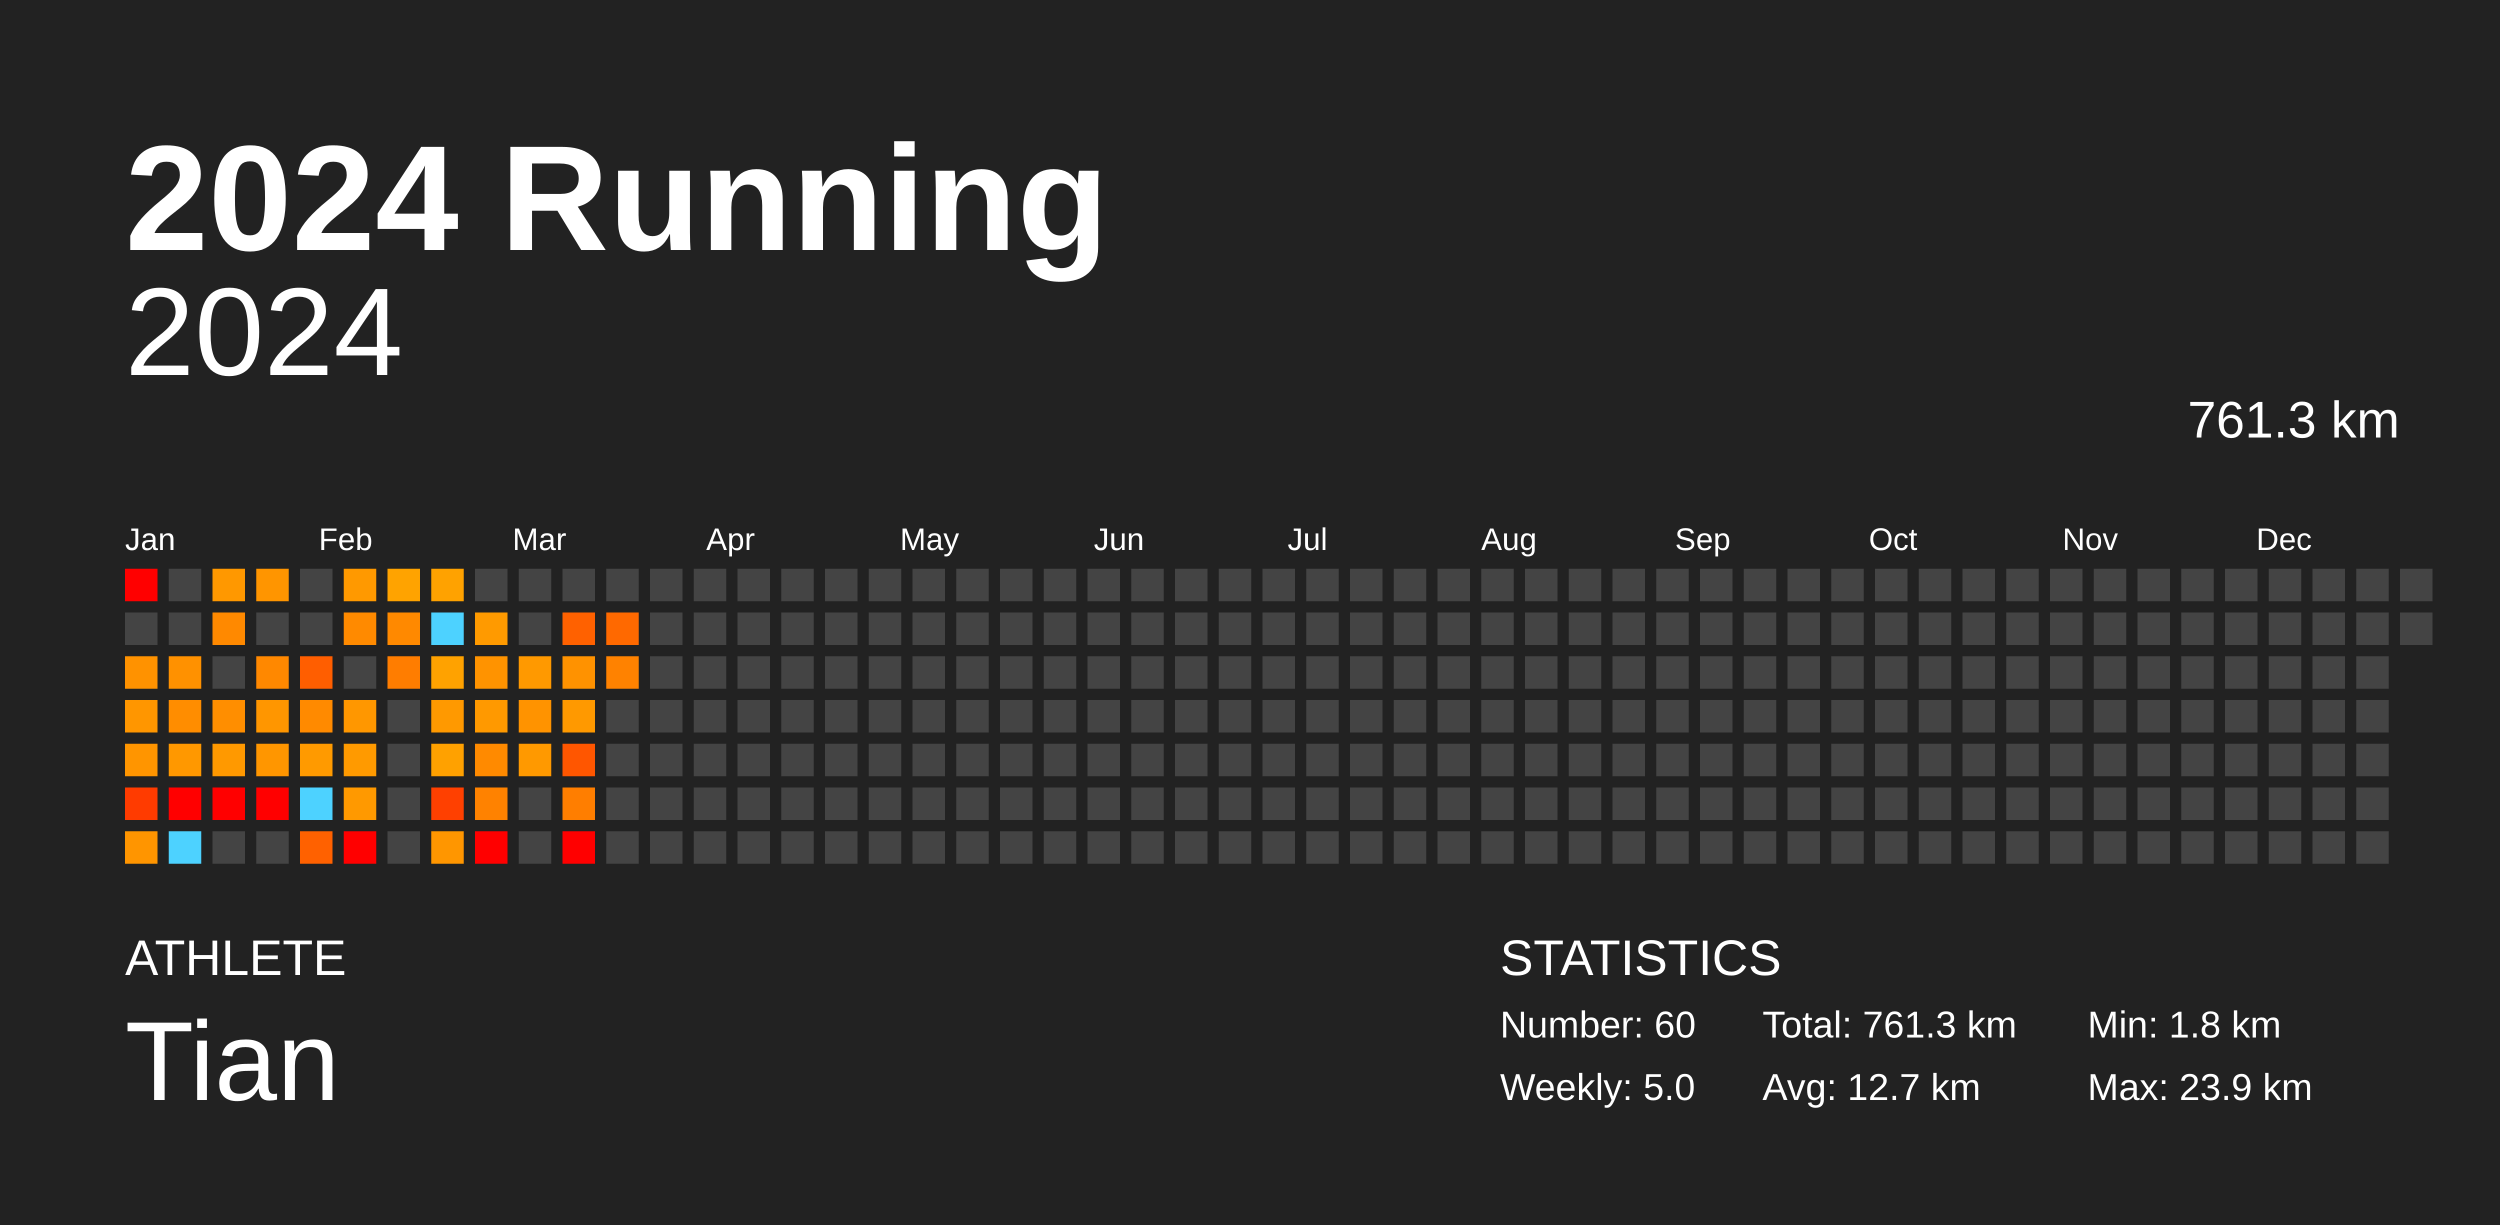
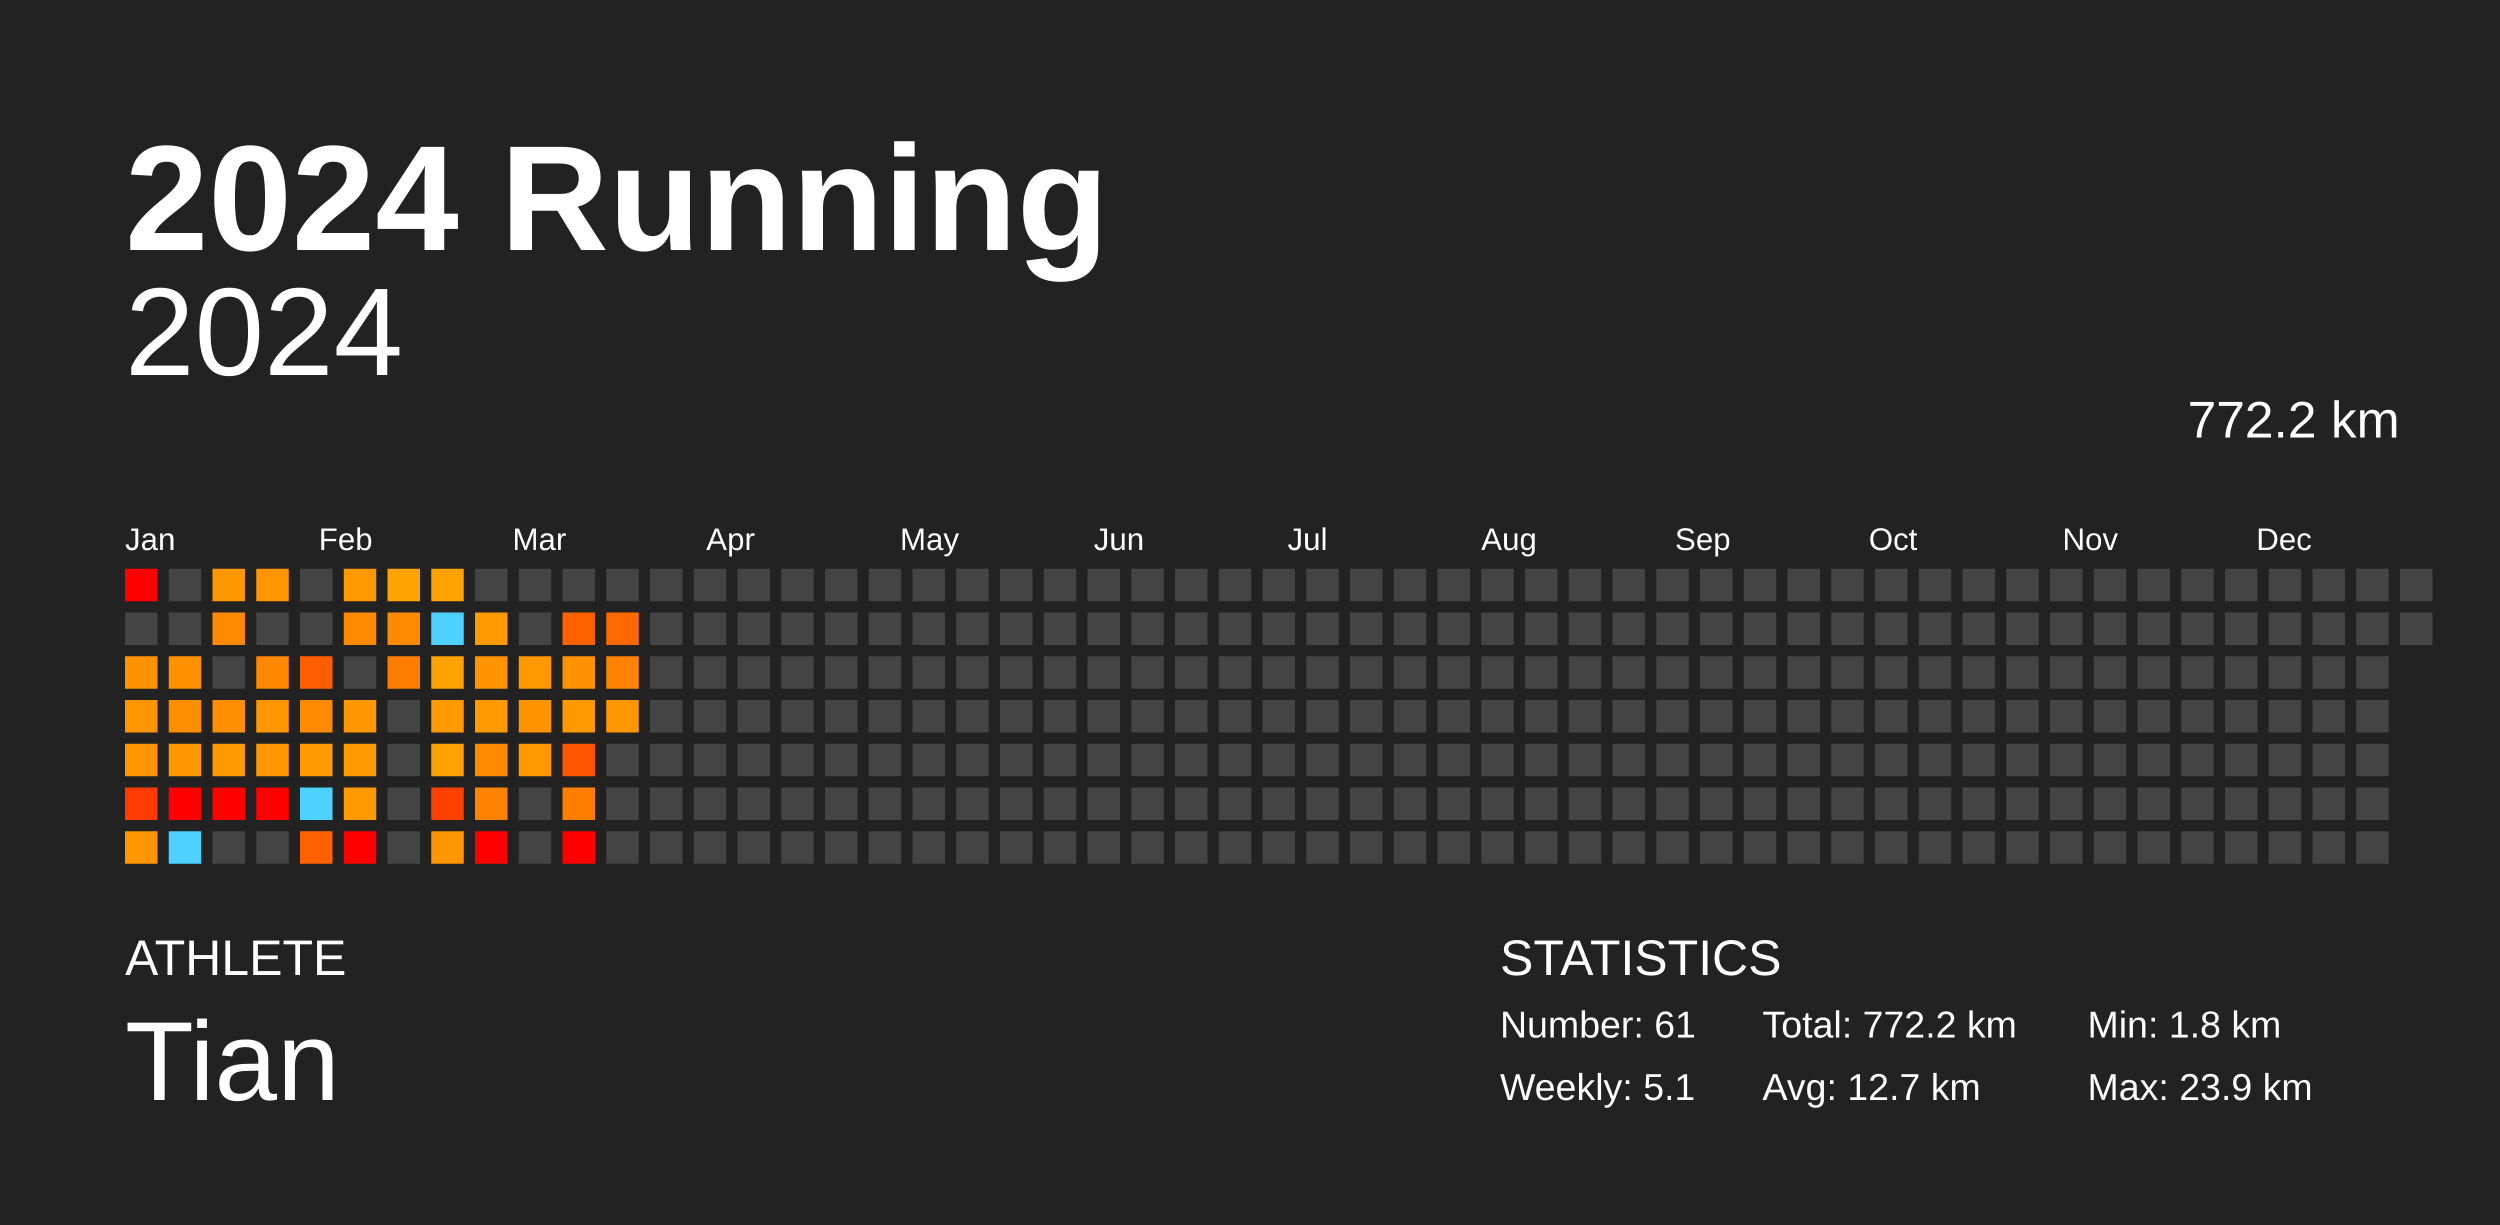
<svg xmlns="http://www.w3.org/2000/svg" baseProfile="full" height="98mm" version="1.1" viewBox="0,0,200,98" width="200mm">
  <defs />
  <rect fill="#222222" height="98" width="200" x="0" y="0" />
  <text fill="#FFFFFF" style="font-size:12px; font-family:Arial; font-weight:bold;" x="10" y="20">2024 Running</text>
  <text fill="#FFFFFF" style="font-size:4px; font-family:Arial" x="10" y="78">ATHLETE</text>
  <text fill="#FFFFFF" style="font-size:9px; font-family:Arial" x="10" y="88">Tian</text>
  <text fill="#FFFFFF" style="font-size:4px; font-family:Arial" x="120" y="78">STATISTICS</text>
-   <text fill="#FFFFFF" style="font-size:3px; font-family:Arial" x="120" y="83">Number: 60</text>
-   <text fill="#FFFFFF" style="font-size:3px; font-family:Arial" x="120" y="88">Weekly: 5.0</text>
-   <text fill="#FFFFFF" style="font-size:3px; font-family:Arial" x="141" y="83">Total: 761.3 km</text>
+   <text fill="#FFFFFF" style="font-size:3px; font-family:Arial" x="120" y="83">Number: 61</text>
+   <text fill="#FFFFFF" style="font-size:3px; font-family:Arial" x="120" y="88">Weekly: 5.1</text>
+   <text fill="#FFFFFF" style="font-size:3px; font-family:Arial" x="141" y="83">Total: 772.2 km</text>
  <text fill="#FFFFFF" style="font-size:3px; font-family:Arial" x="141" y="88">Avg: 12.7 km</text>
  <text fill="#FFFFFF" style="font-size:3px; font-family:Arial" x="167" y="83">Min: 1.8 km</text>
  <text fill="#FFFFFF" style="font-size:3px; font-family:Arial" x="167" y="88">Max: 23.9 km</text>
  <text alignment-baseline="hanging" fill="#FFFFFF" style="font-size:10.0px; font-family:Arial;" x="10" y="30">2024</text>
-   <text alignment-baseline="hanging" fill="#FFFFFF" style="font-size:4.125px; font-family:Arial;" x="175" y="35">761.3 km</text>
+   <text alignment-baseline="hanging" fill="#FFFFFF" style="font-size:4.125px; font-family:Arial;" x="175" y="35">772.2 km</text>
  <text fill="#FFFFFF" style="font-size:2.5px; font-family:Arial" x="10.0" y="44">Jan</text>
  <text fill="#FFFFFF" style="font-size:2.5px; font-family:Arial" x="25.5" y="44">Feb</text>
  <text fill="#FFFFFF" style="font-size:2.5px; font-family:Arial" x="41.0" y="44">Mar</text>
  <text fill="#FFFFFF" style="font-size:2.5px; font-family:Arial" x="56.5" y="44">Apr</text>
  <text fill="#FFFFFF" style="font-size:2.5px; font-family:Arial" x="72.0" y="44">May</text>
  <text fill="#FFFFFF" style="font-size:2.5px; font-family:Arial" x="87.5" y="44">Jun</text>
  <text fill="#FFFFFF" style="font-size:2.5px; font-family:Arial" x="103.0" y="44">Jul</text>
  <text fill="#FFFFFF" style="font-size:2.5px; font-family:Arial" x="118.5" y="44">Aug</text>
  <text fill="#FFFFFF" style="font-size:2.5px; font-family:Arial" x="134.0" y="44">Sep</text>
  <text fill="#FFFFFF" style="font-size:2.5px; font-family:Arial" x="149.5" y="44">Oct</text>
  <text fill="#FFFFFF" style="font-size:2.5px; font-family:Arial" x="165.0" y="44">Nov</text>
  <text fill="#FFFFFF" style="font-size:2.5px; font-family:Arial" x="180.5" y="44">Dec</text>
  <rect fill="red" height="2.6" width="2.6" x="10.0" y="45.5" />
  <rect fill="#444444" height="2.6" width="2.6" x="10.0" y="49.0" />
  <rect fill="#ff9200" height="2.6" width="2.6" x="10.0" y="52.5" />
  <rect fill="#ff9600" height="2.6" width="2.6" x="10.0" y="56.0" />
  <rect fill="#ff9500" height="2.6" width="2.6" x="10.0" y="59.5" />
  <rect fill="#ff3b00" height="2.6" width="2.6" x="10.0" y="63.0" />
  <rect fill="#ff9500" height="2.6" width="2.6" x="10.0" y="66.5" />
  <rect fill="#444444" height="2.6" width="2.6" x="13.5" y="45.5" />
  <rect fill="#444444" height="2.6" width="2.6" x="13.5" y="49.0" />
  <rect fill="#ff9100" height="2.6" width="2.6" x="13.5" y="52.5" />
  <rect fill="#ff8d00" height="2.6" width="2.6" x="13.5" y="56.0" />
  <rect fill="#ff9800" height="2.6" width="2.6" x="13.5" y="59.5" />
  <rect fill="red" height="2.6" width="2.6" x="13.5" y="63.0" />
  <rect fill="#4dd2ff" height="2.6" width="2.6" x="13.5" y="66.5" />
  <rect fill="#ff9800" height="2.6" width="2.6" x="17.0" y="45.5" />
  <rect fill="#ff8900" height="2.6" width="2.6" x="17.0" y="49.0" />
  <rect fill="#444444" height="2.6" width="2.6" x="17.0" y="52.5" />
  <rect fill="#ff8e00" height="2.6" width="2.6" x="17.0" y="56.0" />
  <rect fill="#ff9900" height="2.6" width="2.6" x="17.0" y="59.5" />
  <rect fill="red" height="2.6" width="2.6" x="17.0" y="63.0" />
  <rect fill="#444444" height="2.6" width="2.6" x="17.0" y="66.5" />
  <rect fill="#ff9500" height="2.6" width="2.6" x="20.5" y="45.5" />
  <rect fill="#444444" height="2.6" width="2.6" x="20.5" y="49.0" />
  <rect fill="#ff8800" height="2.6" width="2.6" x="20.5" y="52.5" />
  <rect fill="#ff9600" height="2.6" width="2.6" x="20.5" y="56.0" />
  <rect fill="#ff9600" height="2.6" width="2.6" x="20.5" y="59.5" />
  <rect fill="red" height="2.6" width="2.6" x="20.5" y="63.0" />
  <rect fill="#444444" height="2.6" width="2.6" x="20.5" y="66.5" />
  <rect fill="#444444" height="2.6" width="2.6" x="24.0" y="45.5" />
  <rect fill="#444444" height="2.6" width="2.6" x="24.0" y="49.0" />
  <rect fill="#ff5e00" height="2.6" width="2.6" x="24.0" y="52.5" />
  <rect fill="#ff8a00" height="2.6" width="2.6" x="24.0" y="56.0" />
  <rect fill="#ff9a00" height="2.6" width="2.6" x="24.0" y="59.5" />
  <rect fill="#4dd2ff" height="2.6" width="2.6" x="24.0" y="63.0" />
  <rect fill="#ff6100" height="2.6" width="2.6" x="24.0" y="66.5" />
  <rect fill="#ff9900" height="2.6" width="2.6" x="27.5" y="45.5" />
  <rect fill="#ff8a00" height="2.6" width="2.6" x="27.5" y="49.0" />
  <rect fill="#444444" height="2.6" width="2.6" x="27.5" y="52.5" />
  <rect fill="#ff9700" height="2.6" width="2.6" x="27.5" y="56.0" />
  <rect fill="#ff9a00" height="2.6" width="2.6" x="27.5" y="59.5" />
  <rect fill="#ff9900" height="2.6" width="2.6" x="27.5" y="63.0" />
  <rect fill="red" height="2.6" width="2.6" x="27.5" y="66.5" />
  <rect fill="#ffa300" height="2.6" width="2.6" x="31.0" y="45.5" />
  <rect fill="#ff8900" height="2.6" width="2.6" x="31.0" y="49.0" />
  <rect fill="#ff7d00" height="2.6" width="2.6" x="31.0" y="52.5" />
  <rect fill="#444444" height="2.6" width="2.6" x="31.0" y="56.0" />
  <rect fill="#444444" height="2.6" width="2.6" x="31.0" y="59.5" />
  <rect fill="#444444" height="2.6" width="2.6" x="31.0" y="63.0" />
  <rect fill="#444444" height="2.6" width="2.6" x="31.0" y="66.5" />
  <rect fill="#ffa200" height="2.6" width="2.6" x="34.5" y="45.5" />
  <rect fill="#4dd2ff" height="2.6" width="2.6" x="34.5" y="49.0" />
  <rect fill="#ffa200" height="2.6" width="2.6" x="34.5" y="52.5" />
  <rect fill="#ff9900" height="2.6" width="2.6" x="34.5" y="56.0" />
  <rect fill="#ffa100" height="2.6" width="2.6" x="34.5" y="59.5" />
  <rect fill="#ff4000" height="2.6" width="2.6" x="34.5" y="63.0" />
  <rect fill="#ff9600" height="2.6" width="2.6" x="34.5" y="66.5" />
  <rect fill="#444444" height="2.6" width="2.6" x="38.0" y="45.5" />
  <rect fill="#ff9a00" height="2.6" width="2.6" x="38.0" y="49.0" />
  <rect fill="#ff9300" height="2.6" width="2.6" x="38.0" y="52.5" />
  <rect fill="#ff9900" height="2.6" width="2.6" x="38.0" y="56.0" />
  <rect fill="#ff8a00" height="2.6" width="2.6" x="38.0" y="59.5" />
  <rect fill="#ff8200" height="2.6" width="2.6" x="38.0" y="63.0" />
  <rect fill="red" height="2.6" width="2.6" x="38.0" y="66.5" />
  <rect fill="#444444" height="2.6" width="2.6" x="41.5" y="45.5" />
  <rect fill="#444444" height="2.6" width="2.6" x="41.5" y="49.0" />
  <rect fill="#ff9900" height="2.6" width="2.6" x="41.5" y="52.5" />
  <rect fill="#ff9300" height="2.6" width="2.6" x="41.5" y="56.0" />
  <rect fill="#ff9900" height="2.6" width="2.6" x="41.5" y="59.5" />
  <rect fill="#444444" height="2.6" width="2.6" x="41.5" y="63.0" />
  <rect fill="#444444" height="2.6" width="2.6" x="41.5" y="66.5" />
  <rect fill="#444444" height="2.6" width="2.6" x="45.0" y="45.5" />
  <rect fill="#ff6100" height="2.6" width="2.6" x="45.0" y="49.0" />
  <rect fill="#ff9200" height="2.6" width="2.6" x="45.0" y="52.5" />
  <rect fill="#ff9900" height="2.6" width="2.6" x="45.0" y="56.0" />
  <rect fill="#ff5600" height="2.6" width="2.6" x="45.0" y="59.5" />
  <rect fill="#ff7e00" height="2.6" width="2.6" x="45.0" y="63.0" />
  <rect fill="red" height="2.6" width="2.6" x="45.0" y="66.5" />
  <rect fill="#444444" height="2.6" width="2.6" x="48.5" y="45.5" />
  <rect fill="#ff6900" height="2.6" width="2.6" x="48.5" y="49.0" />
  <rect fill="#ff8200" height="2.6" width="2.6" x="48.5" y="52.5" />
-   <rect fill="#444444" height="2.6" width="2.6" x="48.5" y="56.0" />
+   <rect fill="#ff9800" height="2.6" width="2.6" x="48.5" y="56.0" />
  <rect fill="#444444" height="2.6" width="2.6" x="48.5" y="59.5" />
  <rect fill="#444444" height="2.6" width="2.6" x="48.5" y="63.0" />
  <rect fill="#444444" height="2.6" width="2.6" x="48.5" y="66.5" />
  <rect fill="#444444" height="2.6" width="2.6" x="52.0" y="45.5" />
  <rect fill="#444444" height="2.6" width="2.6" x="52.0" y="49.0" />
  <rect fill="#444444" height="2.6" width="2.6" x="52.0" y="52.5" />
  <rect fill="#444444" height="2.6" width="2.6" x="52.0" y="56.0" />
  <rect fill="#444444" height="2.6" width="2.6" x="52.0" y="59.5" />
  <rect fill="#444444" height="2.6" width="2.6" x="52.0" y="63.0" />
  <rect fill="#444444" height="2.6" width="2.6" x="52.0" y="66.5" />
  <rect fill="#444444" height="2.6" width="2.6" x="55.5" y="45.5" />
  <rect fill="#444444" height="2.6" width="2.6" x="55.5" y="49.0" />
  <rect fill="#444444" height="2.6" width="2.6" x="55.5" y="52.5" />
  <rect fill="#444444" height="2.6" width="2.6" x="55.5" y="56.0" />
  <rect fill="#444444" height="2.6" width="2.6" x="55.5" y="59.5" />
  <rect fill="#444444" height="2.6" width="2.6" x="55.5" y="63.0" />
  <rect fill="#444444" height="2.6" width="2.6" x="55.5" y="66.5" />
  <rect fill="#444444" height="2.6" width="2.6" x="59.0" y="45.5" />
  <rect fill="#444444" height="2.6" width="2.6" x="59.0" y="49.0" />
  <rect fill="#444444" height="2.6" width="2.6" x="59.0" y="52.5" />
  <rect fill="#444444" height="2.6" width="2.6" x="59.0" y="56.0" />
  <rect fill="#444444" height="2.6" width="2.6" x="59.0" y="59.5" />
  <rect fill="#444444" height="2.6" width="2.6" x="59.0" y="63.0" />
  <rect fill="#444444" height="2.6" width="2.6" x="59.0" y="66.5" />
  <rect fill="#444444" height="2.6" width="2.6" x="62.5" y="45.5" />
  <rect fill="#444444" height="2.6" width="2.6" x="62.5" y="49.0" />
  <rect fill="#444444" height="2.6" width="2.6" x="62.5" y="52.5" />
  <rect fill="#444444" height="2.6" width="2.6" x="62.5" y="56.0" />
  <rect fill="#444444" height="2.6" width="2.6" x="62.5" y="59.5" />
  <rect fill="#444444" height="2.6" width="2.6" x="62.5" y="63.0" />
  <rect fill="#444444" height="2.6" width="2.6" x="62.5" y="66.5" />
  <rect fill="#444444" height="2.6" width="2.6" x="66.0" y="45.5" />
  <rect fill="#444444" height="2.6" width="2.6" x="66.0" y="49.0" />
  <rect fill="#444444" height="2.6" width="2.6" x="66.0" y="52.5" />
  <rect fill="#444444" height="2.6" width="2.6" x="66.0" y="56.0" />
  <rect fill="#444444" height="2.6" width="2.6" x="66.0" y="59.5" />
  <rect fill="#444444" height="2.6" width="2.6" x="66.0" y="63.0" />
  <rect fill="#444444" height="2.6" width="2.6" x="66.0" y="66.5" />
  <rect fill="#444444" height="2.6" width="2.6" x="69.5" y="45.5" />
  <rect fill="#444444" height="2.6" width="2.6" x="69.5" y="49.0" />
  <rect fill="#444444" height="2.6" width="2.6" x="69.5" y="52.5" />
  <rect fill="#444444" height="2.6" width="2.6" x="69.5" y="56.0" />
  <rect fill="#444444" height="2.6" width="2.6" x="69.5" y="59.5" />
  <rect fill="#444444" height="2.6" width="2.6" x="69.5" y="63.0" />
  <rect fill="#444444" height="2.6" width="2.6" x="69.5" y="66.5" />
  <rect fill="#444444" height="2.6" width="2.6" x="73.0" y="45.5" />
  <rect fill="#444444" height="2.6" width="2.6" x="73.0" y="49.0" />
  <rect fill="#444444" height="2.6" width="2.6" x="73.0" y="52.5" />
  <rect fill="#444444" height="2.6" width="2.6" x="73.0" y="56.0" />
  <rect fill="#444444" height="2.6" width="2.6" x="73.0" y="59.5" />
  <rect fill="#444444" height="2.6" width="2.6" x="73.0" y="63.0" />
  <rect fill="#444444" height="2.6" width="2.6" x="73.0" y="66.5" />
  <rect fill="#444444" height="2.6" width="2.6" x="76.5" y="45.5" />
  <rect fill="#444444" height="2.6" width="2.6" x="76.5" y="49.0" />
  <rect fill="#444444" height="2.6" width="2.6" x="76.5" y="52.5" />
  <rect fill="#444444" height="2.6" width="2.6" x="76.5" y="56.0" />
  <rect fill="#444444" height="2.6" width="2.6" x="76.5" y="59.5" />
  <rect fill="#444444" height="2.6" width="2.6" x="76.5" y="63.0" />
  <rect fill="#444444" height="2.6" width="2.6" x="76.5" y="66.5" />
  <rect fill="#444444" height="2.6" width="2.6" x="80.0" y="45.5" />
  <rect fill="#444444" height="2.6" width="2.6" x="80.0" y="49.0" />
  <rect fill="#444444" height="2.6" width="2.6" x="80.0" y="52.5" />
  <rect fill="#444444" height="2.6" width="2.6" x="80.0" y="56.0" />
  <rect fill="#444444" height="2.6" width="2.6" x="80.0" y="59.5" />
  <rect fill="#444444" height="2.6" width="2.6" x="80.0" y="63.0" />
  <rect fill="#444444" height="2.6" width="2.6" x="80.0" y="66.5" />
  <rect fill="#444444" height="2.6" width="2.6" x="83.5" y="45.5" />
  <rect fill="#444444" height="2.6" width="2.6" x="83.5" y="49.0" />
  <rect fill="#444444" height="2.6" width="2.6" x="83.5" y="52.5" />
  <rect fill="#444444" height="2.6" width="2.6" x="83.5" y="56.0" />
  <rect fill="#444444" height="2.6" width="2.6" x="83.5" y="59.5" />
  <rect fill="#444444" height="2.6" width="2.6" x="83.5" y="63.0" />
  <rect fill="#444444" height="2.6" width="2.6" x="83.5" y="66.5" />
  <rect fill="#444444" height="2.6" width="2.6" x="87.0" y="45.5" />
  <rect fill="#444444" height="2.6" width="2.6" x="87.0" y="49.0" />
  <rect fill="#444444" height="2.6" width="2.6" x="87.0" y="52.5" />
  <rect fill="#444444" height="2.6" width="2.6" x="87.0" y="56.0" />
  <rect fill="#444444" height="2.6" width="2.6" x="87.0" y="59.5" />
  <rect fill="#444444" height="2.6" width="2.6" x="87.0" y="63.0" />
  <rect fill="#444444" height="2.6" width="2.6" x="87.0" y="66.5" />
  <rect fill="#444444" height="2.6" width="2.6" x="90.5" y="45.5" />
  <rect fill="#444444" height="2.6" width="2.6" x="90.5" y="49.0" />
  <rect fill="#444444" height="2.6" width="2.6" x="90.5" y="52.5" />
  <rect fill="#444444" height="2.6" width="2.6" x="90.5" y="56.0" />
  <rect fill="#444444" height="2.6" width="2.6" x="90.5" y="59.5" />
  <rect fill="#444444" height="2.6" width="2.6" x="90.5" y="63.0" />
  <rect fill="#444444" height="2.6" width="2.6" x="90.5" y="66.5" />
  <rect fill="#444444" height="2.6" width="2.6" x="94.0" y="45.5" />
  <rect fill="#444444" height="2.6" width="2.6" x="94.0" y="49.0" />
  <rect fill="#444444" height="2.6" width="2.6" x="94.0" y="52.5" />
  <rect fill="#444444" height="2.6" width="2.6" x="94.0" y="56.0" />
  <rect fill="#444444" height="2.6" width="2.6" x="94.0" y="59.5" />
  <rect fill="#444444" height="2.6" width="2.6" x="94.0" y="63.0" />
  <rect fill="#444444" height="2.6" width="2.6" x="94.0" y="66.5" />
  <rect fill="#444444" height="2.6" width="2.6" x="97.5" y="45.5" />
  <rect fill="#444444" height="2.6" width="2.6" x="97.5" y="49.0" />
  <rect fill="#444444" height="2.6" width="2.6" x="97.5" y="52.5" />
  <rect fill="#444444" height="2.6" width="2.6" x="97.5" y="56.0" />
  <rect fill="#444444" height="2.6" width="2.6" x="97.5" y="59.5" />
  <rect fill="#444444" height="2.6" width="2.6" x="97.5" y="63.0" />
  <rect fill="#444444" height="2.6" width="2.6" x="97.5" y="66.5" />
  <rect fill="#444444" height="2.6" width="2.6" x="101.0" y="45.5" />
  <rect fill="#444444" height="2.6" width="2.6" x="101.0" y="49.0" />
  <rect fill="#444444" height="2.6" width="2.6" x="101.0" y="52.5" />
  <rect fill="#444444" height="2.6" width="2.6" x="101.0" y="56.0" />
  <rect fill="#444444" height="2.6" width="2.6" x="101.0" y="59.5" />
  <rect fill="#444444" height="2.6" width="2.6" x="101.0" y="63.0" />
  <rect fill="#444444" height="2.6" width="2.6" x="101.0" y="66.5" />
  <rect fill="#444444" height="2.6" width="2.6" x="104.5" y="45.5" />
  <rect fill="#444444" height="2.6" width="2.6" x="104.5" y="49.0" />
  <rect fill="#444444" height="2.6" width="2.6" x="104.5" y="52.5" />
  <rect fill="#444444" height="2.6" width="2.6" x="104.5" y="56.0" />
  <rect fill="#444444" height="2.6" width="2.6" x="104.5" y="59.5" />
  <rect fill="#444444" height="2.6" width="2.6" x="104.5" y="63.0" />
  <rect fill="#444444" height="2.6" width="2.6" x="104.5" y="66.5" />
  <rect fill="#444444" height="2.6" width="2.6" x="108.0" y="45.5" />
  <rect fill="#444444" height="2.6" width="2.6" x="108.0" y="49.0" />
  <rect fill="#444444" height="2.6" width="2.6" x="108.0" y="52.5" />
  <rect fill="#444444" height="2.6" width="2.6" x="108.0" y="56.0" />
  <rect fill="#444444" height="2.6" width="2.6" x="108.0" y="59.5" />
  <rect fill="#444444" height="2.6" width="2.6" x="108.0" y="63.0" />
  <rect fill="#444444" height="2.6" width="2.6" x="108.0" y="66.5" />
  <rect fill="#444444" height="2.6" width="2.6" x="111.5" y="45.5" />
  <rect fill="#444444" height="2.6" width="2.6" x="111.5" y="49.0" />
  <rect fill="#444444" height="2.6" width="2.6" x="111.5" y="52.5" />
  <rect fill="#444444" height="2.6" width="2.6" x="111.5" y="56.0" />
  <rect fill="#444444" height="2.6" width="2.6" x="111.5" y="59.5" />
  <rect fill="#444444" height="2.6" width="2.6" x="111.5" y="63.0" />
  <rect fill="#444444" height="2.6" width="2.6" x="111.5" y="66.5" />
  <rect fill="#444444" height="2.6" width="2.6" x="115.0" y="45.5" />
  <rect fill="#444444" height="2.6" width="2.6" x="115.0" y="49.0" />
  <rect fill="#444444" height="2.6" width="2.6" x="115.0" y="52.5" />
  <rect fill="#444444" height="2.6" width="2.6" x="115.0" y="56.0" />
  <rect fill="#444444" height="2.6" width="2.6" x="115.0" y="59.5" />
  <rect fill="#444444" height="2.6" width="2.6" x="115.0" y="63.0" />
  <rect fill="#444444" height="2.6" width="2.6" x="115.0" y="66.5" />
  <rect fill="#444444" height="2.6" width="2.6" x="118.5" y="45.5" />
  <rect fill="#444444" height="2.6" width="2.6" x="118.5" y="49.0" />
  <rect fill="#444444" height="2.6" width="2.6" x="118.5" y="52.5" />
  <rect fill="#444444" height="2.6" width="2.6" x="118.5" y="56.0" />
  <rect fill="#444444" height="2.6" width="2.6" x="118.5" y="59.5" />
  <rect fill="#444444" height="2.6" width="2.6" x="118.5" y="63.0" />
  <rect fill="#444444" height="2.6" width="2.6" x="118.5" y="66.5" />
  <rect fill="#444444" height="2.6" width="2.6" x="122.0" y="45.5" />
  <rect fill="#444444" height="2.6" width="2.6" x="122.0" y="49.0" />
  <rect fill="#444444" height="2.6" width="2.6" x="122.0" y="52.5" />
  <rect fill="#444444" height="2.6" width="2.6" x="122.0" y="56.0" />
  <rect fill="#444444" height="2.6" width="2.6" x="122.0" y="59.5" />
  <rect fill="#444444" height="2.6" width="2.6" x="122.0" y="63.0" />
  <rect fill="#444444" height="2.6" width="2.6" x="122.0" y="66.5" />
  <rect fill="#444444" height="2.6" width="2.6" x="125.5" y="45.5" />
  <rect fill="#444444" height="2.6" width="2.6" x="125.5" y="49.0" />
  <rect fill="#444444" height="2.6" width="2.6" x="125.5" y="52.5" />
  <rect fill="#444444" height="2.6" width="2.6" x="125.5" y="56.0" />
  <rect fill="#444444" height="2.6" width="2.6" x="125.5" y="59.5" />
  <rect fill="#444444" height="2.6" width="2.6" x="125.5" y="63.0" />
  <rect fill="#444444" height="2.6" width="2.6" x="125.5" y="66.5" />
  <rect fill="#444444" height="2.6" width="2.6" x="129.0" y="45.5" />
  <rect fill="#444444" height="2.6" width="2.6" x="129.0" y="49.0" />
  <rect fill="#444444" height="2.6" width="2.6" x="129.0" y="52.5" />
  <rect fill="#444444" height="2.6" width="2.6" x="129.0" y="56.0" />
  <rect fill="#444444" height="2.6" width="2.6" x="129.0" y="59.5" />
  <rect fill="#444444" height="2.6" width="2.6" x="129.0" y="63.0" />
  <rect fill="#444444" height="2.6" width="2.6" x="129.0" y="66.5" />
  <rect fill="#444444" height="2.6" width="2.6" x="132.5" y="45.5" />
  <rect fill="#444444" height="2.6" width="2.6" x="132.5" y="49.0" />
  <rect fill="#444444" height="2.6" width="2.6" x="132.5" y="52.5" />
  <rect fill="#444444" height="2.6" width="2.6" x="132.5" y="56.0" />
  <rect fill="#444444" height="2.6" width="2.6" x="132.5" y="59.5" />
  <rect fill="#444444" height="2.6" width="2.6" x="132.5" y="63.0" />
  <rect fill="#444444" height="2.6" width="2.6" x="132.5" y="66.5" />
  <rect fill="#444444" height="2.6" width="2.6" x="136.0" y="45.5" />
  <rect fill="#444444" height="2.6" width="2.6" x="136.0" y="49.0" />
  <rect fill="#444444" height="2.6" width="2.6" x="136.0" y="52.5" />
  <rect fill="#444444" height="2.6" width="2.6" x="136.0" y="56.0" />
  <rect fill="#444444" height="2.6" width="2.6" x="136.0" y="59.5" />
  <rect fill="#444444" height="2.6" width="2.6" x="136.0" y="63.0" />
  <rect fill="#444444" height="2.6" width="2.6" x="136.0" y="66.5" />
  <rect fill="#444444" height="2.6" width="2.6" x="139.5" y="45.5" />
  <rect fill="#444444" height="2.6" width="2.6" x="139.5" y="49.0" />
  <rect fill="#444444" height="2.6" width="2.6" x="139.5" y="52.5" />
  <rect fill="#444444" height="2.6" width="2.6" x="139.5" y="56.0" />
  <rect fill="#444444" height="2.6" width="2.6" x="139.5" y="59.5" />
  <rect fill="#444444" height="2.6" width="2.6" x="139.5" y="63.0" />
  <rect fill="#444444" height="2.6" width="2.6" x="139.5" y="66.5" />
  <rect fill="#444444" height="2.6" width="2.6" x="143.0" y="45.5" />
  <rect fill="#444444" height="2.6" width="2.6" x="143.0" y="49.0" />
  <rect fill="#444444" height="2.6" width="2.6" x="143.0" y="52.5" />
  <rect fill="#444444" height="2.6" width="2.6" x="143.0" y="56.0" />
  <rect fill="#444444" height="2.6" width="2.6" x="143.0" y="59.5" />
  <rect fill="#444444" height="2.6" width="2.6" x="143.0" y="63.0" />
  <rect fill="#444444" height="2.6" width="2.6" x="143.0" y="66.5" />
  <rect fill="#444444" height="2.6" width="2.6" x="146.5" y="45.5" />
  <rect fill="#444444" height="2.6" width="2.6" x="146.5" y="49.0" />
  <rect fill="#444444" height="2.6" width="2.6" x="146.5" y="52.5" />
  <rect fill="#444444" height="2.6" width="2.6" x="146.5" y="56.0" />
  <rect fill="#444444" height="2.6" width="2.6" x="146.5" y="59.5" />
  <rect fill="#444444" height="2.6" width="2.6" x="146.5" y="63.0" />
  <rect fill="#444444" height="2.6" width="2.6" x="146.5" y="66.5" />
  <rect fill="#444444" height="2.6" width="2.6" x="150.0" y="45.5" />
  <rect fill="#444444" height="2.6" width="2.6" x="150.0" y="49.0" />
  <rect fill="#444444" height="2.6" width="2.6" x="150.0" y="52.5" />
  <rect fill="#444444" height="2.6" width="2.6" x="150.0" y="56.0" />
  <rect fill="#444444" height="2.6" width="2.6" x="150.0" y="59.5" />
  <rect fill="#444444" height="2.6" width="2.6" x="150.0" y="63.0" />
  <rect fill="#444444" height="2.6" width="2.6" x="150.0" y="66.5" />
  <rect fill="#444444" height="2.6" width="2.6" x="153.5" y="45.5" />
  <rect fill="#444444" height="2.6" width="2.6" x="153.5" y="49.0" />
  <rect fill="#444444" height="2.6" width="2.6" x="153.5" y="52.5" />
  <rect fill="#444444" height="2.6" width="2.6" x="153.5" y="56.0" />
  <rect fill="#444444" height="2.6" width="2.6" x="153.5" y="59.5" />
  <rect fill="#444444" height="2.6" width="2.6" x="153.5" y="63.0" />
  <rect fill="#444444" height="2.6" width="2.6" x="153.5" y="66.5" />
  <rect fill="#444444" height="2.6" width="2.6" x="157.0" y="45.5" />
  <rect fill="#444444" height="2.6" width="2.6" x="157.0" y="49.0" />
  <rect fill="#444444" height="2.6" width="2.6" x="157.0" y="52.5" />
  <rect fill="#444444" height="2.6" width="2.6" x="157.0" y="56.0" />
  <rect fill="#444444" height="2.6" width="2.6" x="157.0" y="59.5" />
  <rect fill="#444444" height="2.6" width="2.6" x="157.0" y="63.0" />
  <rect fill="#444444" height="2.6" width="2.6" x="157.0" y="66.5" />
  <rect fill="#444444" height="2.6" width="2.6" x="160.5" y="45.5" />
  <rect fill="#444444" height="2.6" width="2.6" x="160.5" y="49.0" />
  <rect fill="#444444" height="2.6" width="2.6" x="160.5" y="52.5" />
  <rect fill="#444444" height="2.6" width="2.6" x="160.5" y="56.0" />
  <rect fill="#444444" height="2.6" width="2.6" x="160.5" y="59.5" />
  <rect fill="#444444" height="2.6" width="2.6" x="160.5" y="63.0" />
  <rect fill="#444444" height="2.6" width="2.6" x="160.5" y="66.5" />
  <rect fill="#444444" height="2.6" width="2.6" x="164.0" y="45.5" />
  <rect fill="#444444" height="2.6" width="2.6" x="164.0" y="49.0" />
  <rect fill="#444444" height="2.6" width="2.6" x="164.0" y="52.5" />
  <rect fill="#444444" height="2.6" width="2.6" x="164.0" y="56.0" />
  <rect fill="#444444" height="2.6" width="2.6" x="164.0" y="59.5" />
  <rect fill="#444444" height="2.6" width="2.6" x="164.0" y="63.0" />
  <rect fill="#444444" height="2.6" width="2.6" x="164.0" y="66.5" />
  <rect fill="#444444" height="2.6" width="2.6" x="167.5" y="45.5" />
  <rect fill="#444444" height="2.6" width="2.6" x="167.5" y="49.0" />
  <rect fill="#444444" height="2.6" width="2.6" x="167.5" y="52.5" />
  <rect fill="#444444" height="2.6" width="2.6" x="167.5" y="56.0" />
  <rect fill="#444444" height="2.6" width="2.6" x="167.5" y="59.5" />
  <rect fill="#444444" height="2.6" width="2.6" x="167.5" y="63.0" />
  <rect fill="#444444" height="2.6" width="2.6" x="167.5" y="66.5" />
  <rect fill="#444444" height="2.6" width="2.6" x="171.0" y="45.5" />
  <rect fill="#444444" height="2.6" width="2.6" x="171.0" y="49.0" />
  <rect fill="#444444" height="2.6" width="2.6" x="171.0" y="52.5" />
  <rect fill="#444444" height="2.6" width="2.6" x="171.0" y="56.0" />
  <rect fill="#444444" height="2.6" width="2.6" x="171.0" y="59.5" />
  <rect fill="#444444" height="2.6" width="2.6" x="171.0" y="63.0" />
  <rect fill="#444444" height="2.6" width="2.6" x="171.0" y="66.5" />
  <rect fill="#444444" height="2.6" width="2.6" x="174.5" y="45.5" />
  <rect fill="#444444" height="2.6" width="2.6" x="174.5" y="49.0" />
  <rect fill="#444444" height="2.6" width="2.6" x="174.5" y="52.5" />
  <rect fill="#444444" height="2.6" width="2.6" x="174.5" y="56.0" />
  <rect fill="#444444" height="2.6" width="2.6" x="174.5" y="59.5" />
  <rect fill="#444444" height="2.6" width="2.6" x="174.5" y="63.0" />
  <rect fill="#444444" height="2.6" width="2.6" x="174.5" y="66.5" />
  <rect fill="#444444" height="2.6" width="2.6" x="178.0" y="45.5" />
  <rect fill="#444444" height="2.6" width="2.6" x="178.0" y="49.0" />
  <rect fill="#444444" height="2.6" width="2.6" x="178.0" y="52.5" />
  <rect fill="#444444" height="2.6" width="2.6" x="178.0" y="56.0" />
  <rect fill="#444444" height="2.6" width="2.6" x="178.0" y="59.5" />
  <rect fill="#444444" height="2.6" width="2.6" x="178.0" y="63.0" />
  <rect fill="#444444" height="2.6" width="2.6" x="178.0" y="66.5" />
  <rect fill="#444444" height="2.6" width="2.6" x="181.5" y="45.5" />
  <rect fill="#444444" height="2.6" width="2.6" x="181.5" y="49.0" />
  <rect fill="#444444" height="2.6" width="2.6" x="181.5" y="52.5" />
  <rect fill="#444444" height="2.6" width="2.6" x="181.5" y="56.0" />
  <rect fill="#444444" height="2.6" width="2.6" x="181.5" y="59.5" />
  <rect fill="#444444" height="2.6" width="2.6" x="181.5" y="63.0" />
  <rect fill="#444444" height="2.6" width="2.6" x="181.5" y="66.5" />
  <rect fill="#444444" height="2.6" width="2.6" x="185.0" y="45.5" />
  <rect fill="#444444" height="2.6" width="2.6" x="185.0" y="49.0" />
  <rect fill="#444444" height="2.6" width="2.6" x="185.0" y="52.5" />
  <rect fill="#444444" height="2.6" width="2.6" x="185.0" y="56.0" />
  <rect fill="#444444" height="2.6" width="2.6" x="185.0" y="59.5" />
  <rect fill="#444444" height="2.6" width="2.6" x="185.0" y="63.0" />
  <rect fill="#444444" height="2.6" width="2.6" x="185.0" y="66.5" />
  <rect fill="#444444" height="2.6" width="2.6" x="188.5" y="45.5" />
  <rect fill="#444444" height="2.6" width="2.6" x="188.5" y="49.0" />
  <rect fill="#444444" height="2.6" width="2.6" x="188.5" y="52.5" />
  <rect fill="#444444" height="2.6" width="2.6" x="188.5" y="56.0" />
  <rect fill="#444444" height="2.6" width="2.6" x="188.5" y="59.5" />
  <rect fill="#444444" height="2.6" width="2.6" x="188.5" y="63.0" />
  <rect fill="#444444" height="2.6" width="2.6" x="188.5" y="66.5" />
  <rect fill="#444444" height="2.6" width="2.6" x="192.0" y="45.5" />
  <rect fill="#444444" height="2.6" width="2.6" x="192.0" y="49.0" />
</svg>
